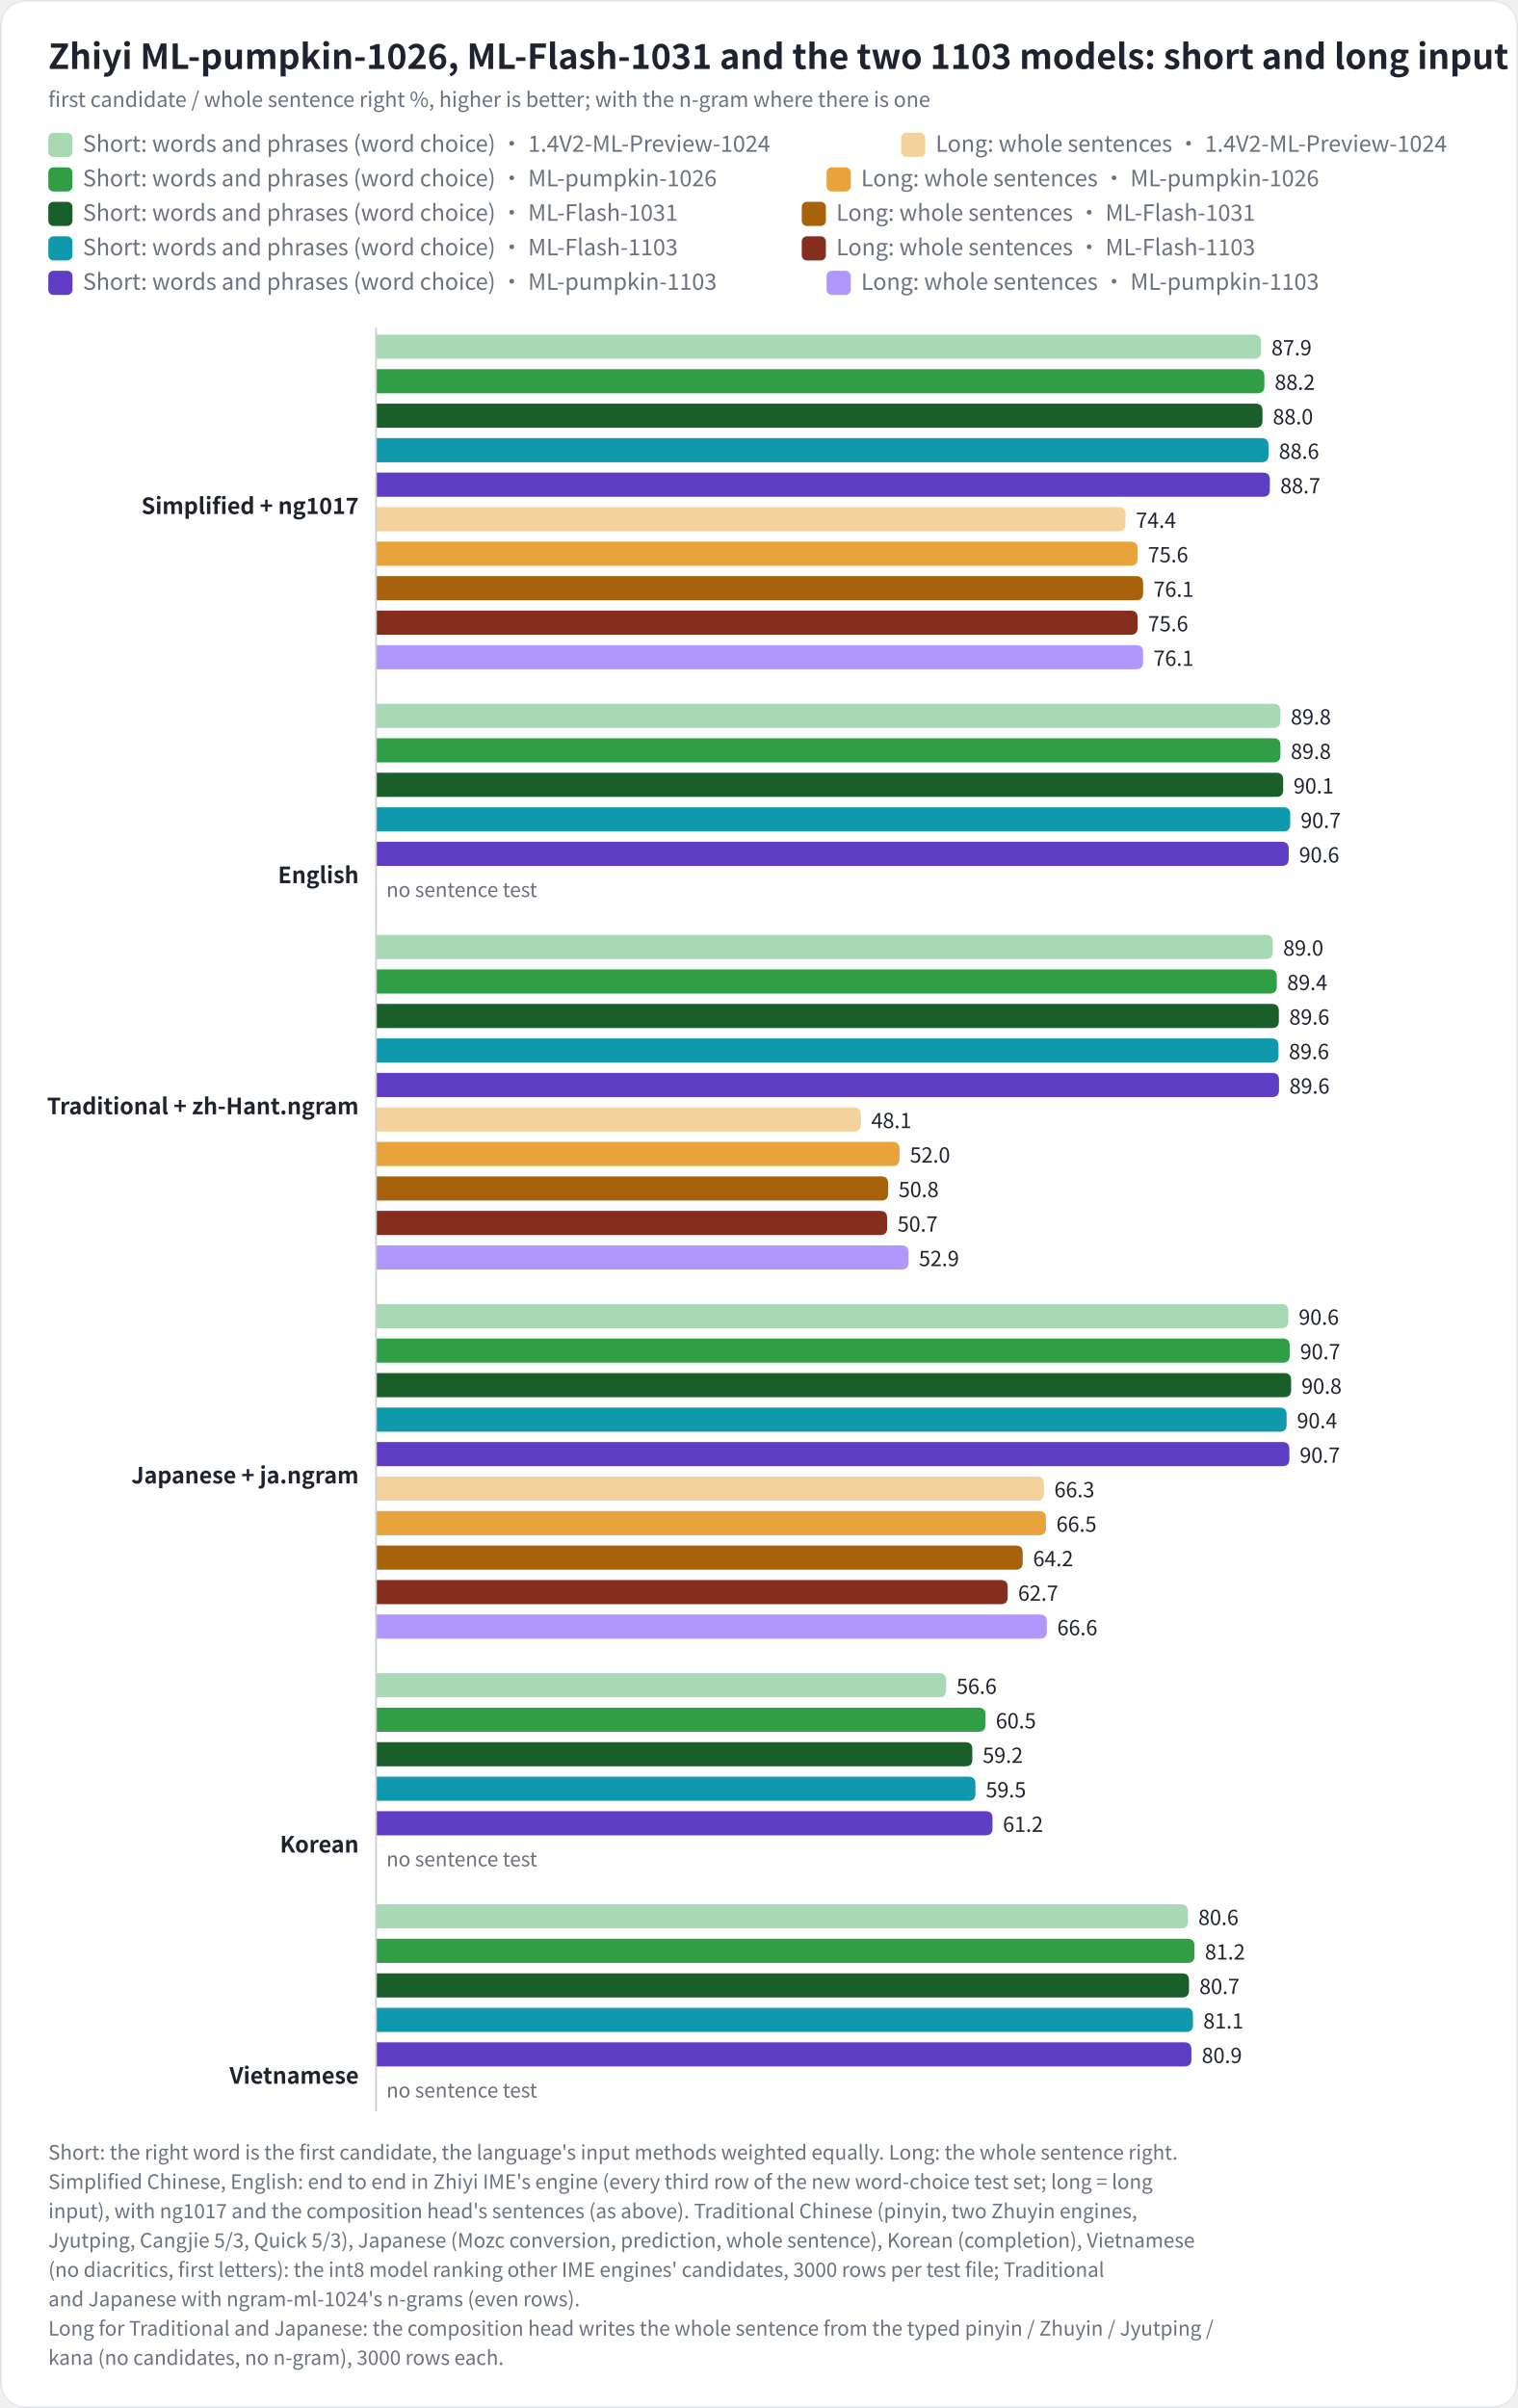
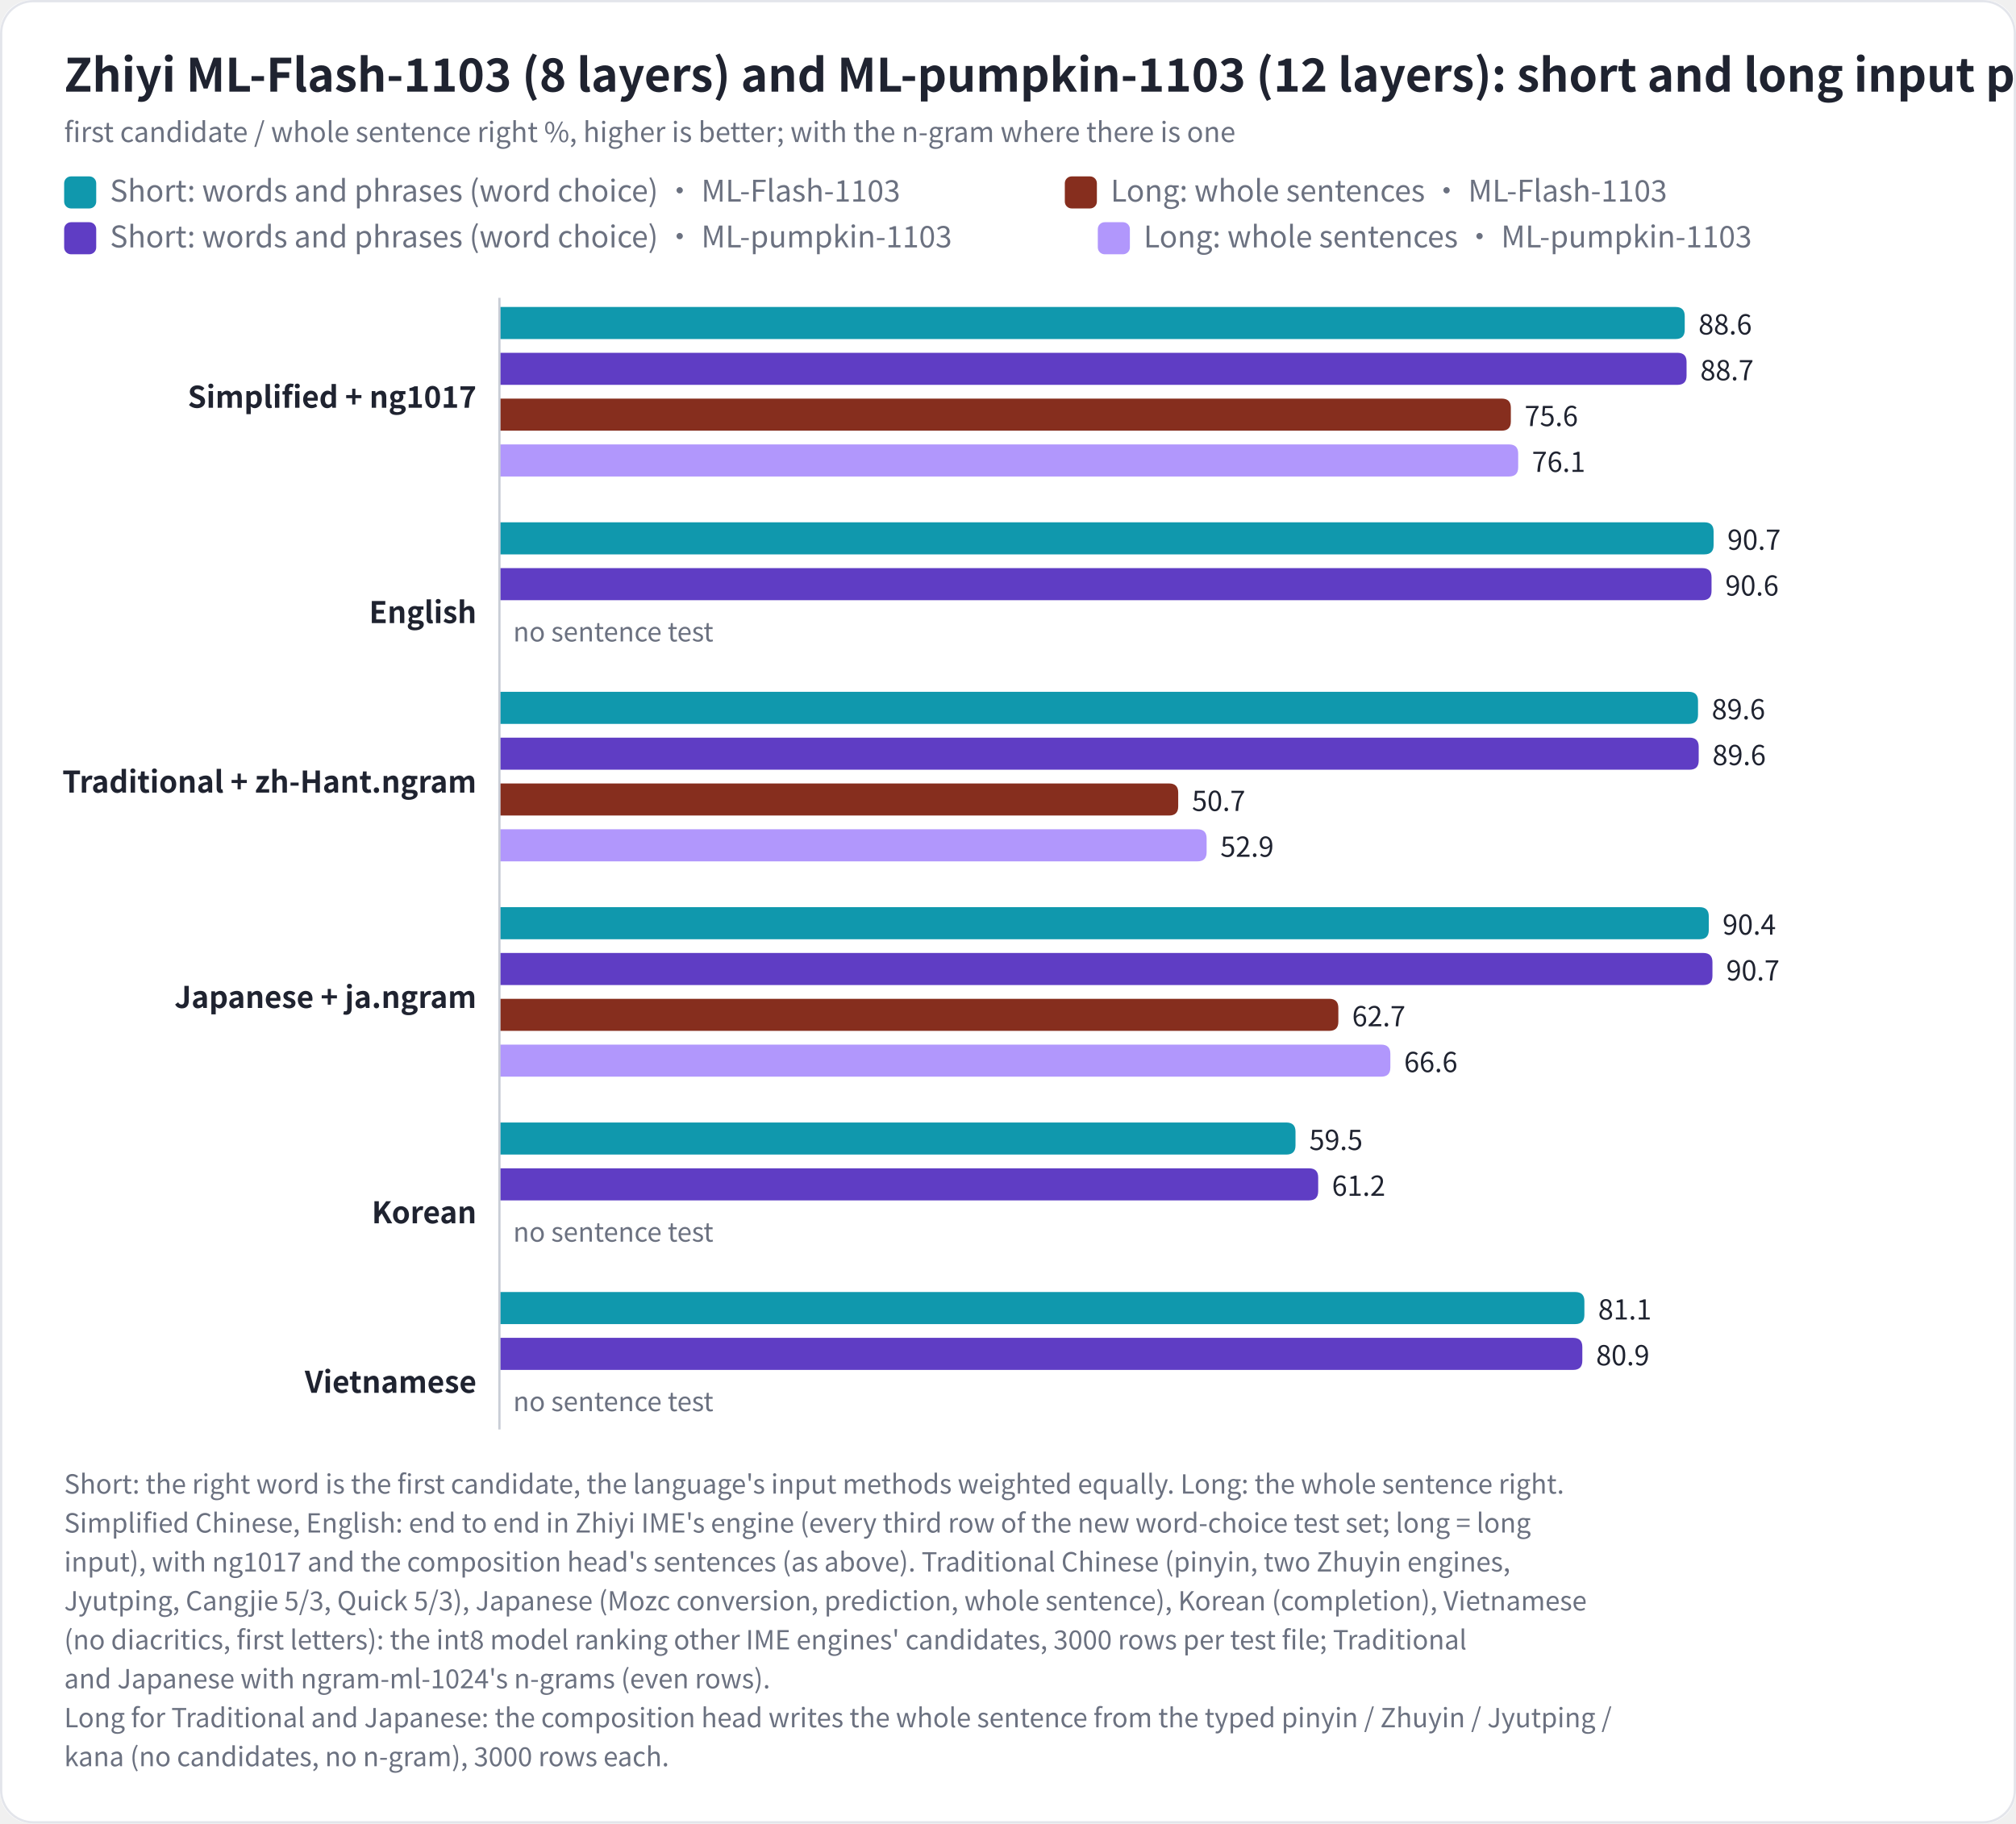
- <svg xmlns="http://www.w3.org/2000/svg" width="880" height="1396" viewBox="0 0 880 1396" font-family="'Microsoft YaHei','PingFang SC','Noto Sans CJK SC','Segoe UI',sans-serif">
-   <rect width="880" height="1396" rx="14" fill="#FFFFFF" />
-   <rect x="0.5" y="0.5" width="879" height="1395" rx="14" fill="none" stroke="#E3E5EB" />
-   <text x="28" y="40" font-size="20" font-weight="700" fill="#1F2330">Zhiyi ML-pumpkin-1026, ML-Flash-1031 and the two 1103 models: short and long input per language</text>
+ <svg xmlns="http://www.w3.org/2000/svg" width="880" height="796" viewBox="0 0 880 796" font-family="'Microsoft YaHei','PingFang SC','Noto Sans CJK SC','Segoe UI',sans-serif">
+   <rect width="880" height="796" rx="14" fill="#FFFFFF" />
+   <rect x="0.5" y="0.5" width="879" height="795" rx="14" fill="none" stroke="#E3E5EB" />
+   <text x="28" y="40" font-size="20" font-weight="700" fill="#1F2330">Zhiyi ML-Flash-1103 (8 layers) and ML-pumpkin-1103 (12 layers): short and long input per language</text>
  <text x="28" y="62" font-size="12" fill="#6B7180">first candidate / whole sentence right %, higher is better; with the n-gram where there is one</text>
-   <rect x="28" y="77" width="14" height="14" rx="3" fill="#A9D8B4" />
-   <text x="48" y="88" font-size="13" fill="#6B7180">Short: words and phrases (word choice) · 1.4V2-ML-Preview-1024</text>
-   <rect x="522.4" y="77" width="14" height="14" rx="3" fill="#F3D29B" />
-   <text x="542.4" y="88" font-size="13" fill="#6B7180">Long: whole sentences · 1.4V2-ML-Preview-1024</text>
-   <rect x="28" y="97" width="14" height="14" rx="3" fill="#2F9E44" />
-   <text x="48" y="108" font-size="13" fill="#6B7180">Short: words and phrases (word choice) · ML-pumpkin-1026</text>
-   <rect x="479.2" y="97" width="14" height="14" rx="3" fill="#E8A33D" />
-   <text x="499.2" y="108" font-size="13" fill="#6B7180">Long: whole sentences · ML-pumpkin-1026</text>
-   <rect x="28" y="117" width="14" height="14" rx="3" fill="#1A5E2A" />
-   <text x="48" y="128" font-size="13" fill="#6B7180">Short: words and phrases (word choice) · ML-Flash-1031</text>
-   <rect x="464.8" y="117" width="14" height="14" rx="3" fill="#A8620C" />
-   <text x="484.8" y="128" font-size="13" fill="#6B7180">Long: whole sentences · ML-Flash-1031</text>
-   <rect x="28" y="137" width="14" height="14" rx="3" fill="#1098AD" />
-   <text x="48" y="148" font-size="13" fill="#6B7180">Short: words and phrases (word choice) · ML-Flash-1103</text>
-   <rect x="464.8" y="137" width="14" height="14" rx="3" fill="#862E1E" />
-   <text x="484.8" y="148" font-size="13" fill="#6B7180">Long: whole sentences · ML-Flash-1103</text>
-   <rect x="28" y="157" width="14" height="14" rx="3" fill="#5F3DC4" />
-   <text x="48" y="168" font-size="13" fill="#6B7180">Short: words and phrases (word choice) · ML-pumpkin-1103</text>
-   <rect x="479.2" y="157" width="14" height="14" rx="3" fill="#B197FC" />
-   <text x="499.2" y="168" font-size="13" fill="#6B7180">Long: whole sentences · ML-pumpkin-1103</text>
-   <text x="208" y="298.0" font-size="13" font-weight="700" text-anchor="end" fill="#1F2330">Simplified + ng1017</text>
-   <path d="M218,194 H727.1 Q731.1,194 731.1,198.0 V204.0 Q731.1,208 727.1,208 H218 Z" fill="#A9D8B4" />
-   <text x="737.1" y="206" font-size="12" fill="#1F2330">87.9</text>
-   <path d="M218,214 H729.0 Q733.0,214 733.0,218.0 V224.0 Q733.0,228 729.0,228 H218 Z" fill="#2F9E44" />
-   <text x="739.0" y="226" font-size="12" fill="#1F2330">88.2</text>
-   <path d="M218,234 H727.9 Q731.9,234 731.9,238.0 V244.0 Q731.9,248 727.9,248 H218 Z" fill="#1A5E2A" />
-   <text x="737.9" y="246" font-size="12" fill="#1F2330">88.0</text>
-   <path d="M218,254 H731.4 Q735.4,254 735.4,258.0 V264.0 Q735.4,268 731.4,268 H218 Z" fill="#1098AD" />
-   <text x="741.4" y="266" font-size="12" fill="#1F2330">88.6</text>
-   <path d="M218,274 H732.2 Q736.2,274 736.2,278.0 V284.0 Q736.2,288 732.2,288 H218 Z" fill="#5F3DC4" />
-   <text x="742.2" y="286" font-size="12" fill="#1F2330">88.7</text>
-   <path d="M218,294 H648.5 Q652.5,294 652.5,298.0 V304.0 Q652.5,308 648.5,308 H218 Z" fill="#F3D29B" />
-   <text x="658.5" y="306" font-size="12" fill="#1F2330">74.4</text>
-   <path d="M218,314 H655.5 Q659.5,314 659.5,318.0 V324.0 Q659.5,328 655.5,328 H218 Z" fill="#E8A33D" />
-   <text x="665.5" y="326" font-size="12" fill="#1F2330">75.6</text>
-   <path d="M218,334 H658.7 Q662.7,334 662.7,338.0 V344.0 Q662.7,348 658.7,348 H218 Z" fill="#A8620C" />
-   <text x="668.7" y="346" font-size="12" fill="#1F2330">76.1</text>
-   <path d="M218,354 H655.5 Q659.5,354 659.5,358.0 V364.0 Q659.5,368 655.5,368 H218 Z" fill="#862E1E" />
-   <text x="665.5" y="366" font-size="12" fill="#1F2330">75.6</text>
-   <path d="M218,374 H658.7 Q662.7,374 662.7,378.0 V384.0 Q662.7,388 658.7,388 H218 Z" fill="#B197FC" />
-   <text x="668.7" y="386" font-size="12" fill="#1F2330">76.1</text>
-   <text x="208" y="512.0" font-size="13" font-weight="700" text-anchor="end" fill="#1F2330">English</text>
-   <path d="M218,408 H738.3 Q742.3,408 742.3,412.0 V418.0 Q742.3,422 738.3,422 H218 Z" fill="#A9D8B4" />
-   <text x="748.3" y="420" font-size="12" fill="#1F2330">89.8</text>
-   <path d="M218,428 H738.3 Q742.3,428 742.3,432.0 V438.0 Q742.3,442 738.3,442 H218 Z" fill="#2F9E44" />
-   <text x="748.3" y="440" font-size="12" fill="#1F2330">89.8</text>
-   <path d="M218,448 H739.9 Q743.9,448 743.9,452.0 V458.0 Q743.9,462 739.9,462 H218 Z" fill="#1A5E2A" />
-   <text x="749.9" y="460" font-size="12" fill="#1F2330">90.1</text>
-   <path d="M218,468 H744.0 Q748.0,468 748.0,472.0 V478.0 Q748.0,482 744.0,482 H218 Z" fill="#1098AD" />
-   <text x="754.0" y="480" font-size="12" fill="#1F2330">90.7</text>
-   <path d="M218,488 H743.1 Q747.1,488 747.1,492.0 V498.0 Q747.1,502 743.1,502 H218 Z" fill="#5F3DC4" />
-   <text x="753.1" y="500" font-size="12" fill="#1F2330">90.6</text>
-   <text x="224" y="520" font-size="11.5" fill="#6B7180">no sentence test</text>
-   <text x="208" y="646.0" font-size="13" font-weight="700" text-anchor="end" fill="#1F2330">Traditional + zh-Hant.ngram</text>
-   <path d="M218,542 H733.9 Q737.9,542 737.9,546.0 V552.0 Q737.9,556 733.9,556 H218 Z" fill="#A9D8B4" />
-   <text x="743.9" y="554" font-size="12" fill="#1F2330">89.0</text>
-   <path d="M218,562 H736.2 Q740.2,562 740.2,566.0 V572.0 Q740.2,576 736.2,576 H218 Z" fill="#2F9E44" />
-   <text x="746.2" y="574" font-size="12" fill="#1F2330">89.4</text>
-   <path d="M218,582 H737.4 Q741.4,582 741.4,586.0 V592.0 Q741.4,596 737.4,596 H218 Z" fill="#1A5E2A" />
-   <text x="747.4" y="594" font-size="12" fill="#1F2330">89.6</text>
-   <path d="M218,602 H737.2 Q741.2,602 741.2,606.0 V612.0 Q741.2,616 737.2,616 H218 Z" fill="#1098AD" />
-   <text x="747.2" y="614" font-size="12" fill="#1F2330">89.6</text>
-   <path d="M218,622 H737.5 Q741.5,622 741.5,626.0 V632.0 Q741.5,636 737.5,636 H218 Z" fill="#5F3DC4" />
-   <text x="747.5" y="634" font-size="12" fill="#1F2330">89.6</text>
-   <path d="M218,642 H495.1 Q499.1,642 499.1,646.0 V652.0 Q499.1,656 495.1,656 H218 Z" fill="#F3D29B" />
-   <text x="505.1" y="654" font-size="12" fill="#1F2330">48.1</text>
-   <path d="M218,662 H517.5 Q521.5,662 521.5,666.0 V672.0 Q521.5,676 517.5,676 H218 Z" fill="#E8A33D" />
-   <text x="527.5" y="674" font-size="12" fill="#1F2330">52.0</text>
-   <path d="M218,682 H510.9 Q514.9,682 514.9,686.0 V692.0 Q514.9,696 510.9,696 H218 Z" fill="#A8620C" />
-   <text x="520.9" y="694" font-size="12" fill="#1F2330">50.8</text>
-   <path d="M218,702 H510.3 Q514.3,702 514.3,706.0 V712.0 Q514.3,716 510.3,716 H218 Z" fill="#862E1E" />
-   <text x="520.3" y="714" font-size="12" fill="#1F2330">50.7</text>
-   <path d="M218,722 H522.7 Q526.7,722 526.7,726.0 V732.0 Q526.7,736 522.7,736 H218 Z" fill="#B197FC" />
-   <text x="532.7" y="734" font-size="12" fill="#1F2330">52.9</text>
-   <text x="208" y="860.0" font-size="13" font-weight="700" text-anchor="end" fill="#1F2330">Japanese + ja.ngram</text>
-   <path d="M218,756 H742.9 Q746.9,756 746.9,760.0 V766.0 Q746.9,770 742.9,770 H218 Z" fill="#A9D8B4" />
-   <text x="752.9" y="768" font-size="12" fill="#1F2330">90.6</text>
-   <path d="M218,776 H743.7 Q747.7,776 747.7,780.0 V786.0 Q747.7,790 743.7,790 H218 Z" fill="#2F9E44" />
-   <text x="753.7" y="788" font-size="12" fill="#1F2330">90.7</text>
-   <path d="M218,796 H744.5 Q748.5,796 748.5,800.0 V806.0 Q748.5,810 744.5,810 H218 Z" fill="#1A5E2A" />
-   <text x="754.5" y="808" font-size="12" fill="#1F2330">90.8</text>
-   <path d="M218,816 H741.9 Q745.9,816 745.9,820.0 V826.0 Q745.9,830 741.9,830 H218 Z" fill="#1098AD" />
-   <text x="751.9" y="828" font-size="12" fill="#1F2330">90.4</text>
-   <path d="M218,836 H743.5 Q747.5,836 747.5,840.0 V846.0 Q747.5,850 743.5,850 H218 Z" fill="#5F3DC4" />
-   <text x="753.5" y="848" font-size="12" fill="#1F2330">90.7</text>
-   <path d="M218,856 H601.2 Q605.2,856 605.2,860.0 V866.0 Q605.2,870 601.2,870 H218 Z" fill="#F3D29B" />
-   <text x="611.2" y="868" font-size="12" fill="#1F2330">66.3</text>
-   <path d="M218,876 H602.4 Q606.4,876 606.4,880.0 V886.0 Q606.4,890 602.4,890 H218 Z" fill="#E8A33D" />
-   <text x="612.4" y="888" font-size="12" fill="#1F2330">66.5</text>
-   <path d="M218,896 H588.9 Q592.9,896 592.9,900.0 V906.0 Q592.9,910 588.9,910 H218 Z" fill="#A8620C" />
-   <text x="598.9" y="908" font-size="12" fill="#1F2330">64.2</text>
-   <path d="M218,916 H580.2 Q584.2,916 584.2,920.0 V926.0 Q584.2,930 580.2,930 H218 Z" fill="#862E1E" />
-   <text x="590.2" y="928" font-size="12" fill="#1F2330">62.7</text>
-   <path d="M218,936 H602.9 Q606.9,936 606.9,940.0 V946.0 Q606.9,950 602.9,950 H218 Z" fill="#B197FC" />
-   <text x="612.9" y="948" font-size="12" fill="#1F2330">66.6</text>
-   <text x="208" y="1074.0" font-size="13" font-weight="700" text-anchor="end" fill="#1F2330">Korean</text>
-   <path d="M218,970 H544.5 Q548.5,970 548.5,974.0 V980.0 Q548.5,984 544.5,984 H218 Z" fill="#A9D8B4" />
-   <text x="554.5" y="982" font-size="12" fill="#1F2330">56.6</text>
-   <path d="M218,990 H567.3 Q571.3,990 571.3,994.0 V1000.0 Q571.3,1004 567.3,1004 H218 Z" fill="#2F9E44" />
-   <text x="577.3" y="1002" font-size="12" fill="#1F2330">60.5</text>
-   <path d="M218,1010 H559.7 Q563.7,1010 563.7,1014.0 V1020.0 Q563.7,1024 559.7,1024 H218 Z" fill="#1A5E2A" />
-   <text x="569.7" y="1022" font-size="12" fill="#1F2330">59.2</text>
-   <path d="M218,1030 H561.5 Q565.5,1030 565.5,1034.0 V1040.0 Q565.5,1044 561.5,1044 H218 Z" fill="#1098AD" />
-   <text x="571.5" y="1042" font-size="12" fill="#1F2330">59.5</text>
-   <path d="M218,1050 H571.4 Q575.4,1050 575.4,1054.0 V1060.0 Q575.4,1064 571.4,1064 H218 Z" fill="#5F3DC4" />
-   <text x="581.4" y="1062" font-size="12" fill="#1F2330">61.2</text>
-   <text x="224" y="1082" font-size="11.5" fill="#6B7180">no sentence test</text>
-   <text x="208" y="1208.0" font-size="13" font-weight="700" text-anchor="end" fill="#1F2330">Vietnamese</text>
-   <path d="M218,1104 H684.7 Q688.7,1104 688.7,1108.0 V1114.0 Q688.7,1118 684.7,1118 H218 Z" fill="#A9D8B4" />
-   <text x="694.7" y="1116" font-size="12" fill="#1F2330">80.6</text>
-   <path d="M218,1124 H688.5 Q692.5,1124 692.5,1128.0 V1134.0 Q692.5,1138 688.5,1138 H218 Z" fill="#2F9E44" />
-   <text x="698.5" y="1136" font-size="12" fill="#1F2330">81.2</text>
-   <path d="M218,1144 H685.3 Q689.3,1144 689.3,1148.0 V1154.0 Q689.3,1158 685.3,1158 H218 Z" fill="#1A5E2A" />
-   <text x="695.3" y="1156" font-size="12" fill="#1F2330">80.7</text>
-   <path d="M218,1164 H687.6 Q691.6,1164 691.6,1168.0 V1174.0 Q691.6,1178 687.6,1178 H218 Z" fill="#1098AD" />
-   <text x="697.6" y="1176" font-size="12" fill="#1F2330">81.1</text>
-   <path d="M218,1184 H686.7 Q690.7,1184 690.7,1188.0 V1194.0 Q690.7,1198 686.7,1198 H218 Z" fill="#5F3DC4" />
-   <text x="696.7" y="1196" font-size="12" fill="#1F2330">80.9</text>
-   <text x="224" y="1216" font-size="11.5" fill="#6B7180">no sentence test</text>
-   <line x1="218" y1="190" x2="218" y2="1224" stroke="#C9CDD6" />
-   <text x="28" y="1252" font-size="11.5" fill="#6B7180">Short: the right word is the first candidate, the language's input methods weighted equally. Long: the whole sentence right.</text>
-   <text x="28" y="1269" font-size="11.5" fill="#6B7180">Simplified Chinese, English: end to end in Zhiyi IME's engine (every third row of the new word-choice test set; long = long</text>
-   <text x="28" y="1286" font-size="11.5" fill="#6B7180">input), with ng1017 and the composition head's sentences (as above). Traditional Chinese (pinyin, two Zhuyin engines,</text>
-   <text x="28" y="1303" font-size="11.5" fill="#6B7180">Jyutping, Cangjie 5/3, Quick 5/3), Japanese (Mozc conversion, prediction, whole sentence), Korean (completion), Vietnamese</text>
-   <text x="28" y="1320" font-size="11.5" fill="#6B7180">(no diacritics, first letters): the int8 model ranking other IME engines' candidates, 3000 rows per test file; Traditional</text>
-   <text x="28" y="1337" font-size="11.5" fill="#6B7180">and Japanese with ngram-ml-1024's n-grams (even rows).</text>
-   <text x="28" y="1354" font-size="11.5" fill="#6B7180">Long for Traditional and Japanese: the composition head writes the whole sentence from the typed pinyin / Zhuyin / Jyutping /</text>
-   <text x="28" y="1371" font-size="11.5" fill="#6B7180">kana (no candidates, no n-gram), 3000 rows each.</text>
+   <rect x="28" y="77" width="14" height="14" rx="3" fill="#1098AD" />
+   <text x="48" y="88" font-size="13" fill="#6B7180">Short: words and phrases (word choice) · ML-Flash-1103</text>
+   <rect x="464.8" y="77" width="14" height="14" rx="3" fill="#862E1E" />
+   <text x="484.8" y="88" font-size="13" fill="#6B7180">Long: whole sentences · ML-Flash-1103</text>
+   <rect x="28" y="97" width="14" height="14" rx="3" fill="#5F3DC4" />
+   <text x="48" y="108" font-size="13" fill="#6B7180">Short: words and phrases (word choice) · ML-pumpkin-1103</text>
+   <rect x="479.2" y="97" width="14" height="14" rx="3" fill="#B197FC" />
+   <text x="499.2" y="108" font-size="13" fill="#6B7180">Long: whole sentences · ML-pumpkin-1103</text>
+   <text x="208" y="178.0" font-size="13" font-weight="700" text-anchor="end" fill="#1F2330">Simplified + ng1017</text>
+   <path d="M218,134 H731.4 Q735.4,134 735.4,138.0 V144.0 Q735.4,148 731.4,148 H218 Z" fill="#1098AD" />
+   <text x="741.4" y="146" font-size="12" fill="#1F2330">88.6</text>
+   <path d="M218,154 H732.2 Q736.2,154 736.2,158.0 V164.0 Q736.2,168 732.2,168 H218 Z" fill="#5F3DC4" />
+   <text x="742.2" y="166" font-size="12" fill="#1F2330">88.7</text>
+   <path d="M218,174 H655.5 Q659.5,174 659.5,178.0 V184.0 Q659.5,188 655.5,188 H218 Z" fill="#862E1E" />
+   <text x="665.5" y="186" font-size="12" fill="#1F2330">75.6</text>
+   <path d="M218,194 H658.7 Q662.7,194 662.7,198.0 V204.0 Q662.7,208 658.7,208 H218 Z" fill="#B197FC" />
+   <text x="668.7" y="206" font-size="12" fill="#1F2330">76.1</text>
+   <text x="208" y="272.0" font-size="13" font-weight="700" text-anchor="end" fill="#1F2330">English</text>
+   <path d="M218,228 H744.0 Q748.0,228 748.0,232.0 V238.0 Q748.0,242 744.0,242 H218 Z" fill="#1098AD" />
+   <text x="754.0" y="240" font-size="12" fill="#1F2330">90.7</text>
+   <path d="M218,248 H743.1 Q747.1,248 747.1,252.0 V258.0 Q747.1,262 743.1,262 H218 Z" fill="#5F3DC4" />
+   <text x="753.1" y="260" font-size="12" fill="#1F2330">90.6</text>
+   <text x="224" y="280" font-size="11.5" fill="#6B7180">no sentence test</text>
+   <text x="208" y="346.0" font-size="13" font-weight="700" text-anchor="end" fill="#1F2330">Traditional + zh-Hant.ngram</text>
+   <path d="M218,302 H737.2 Q741.2,302 741.2,306.0 V312.0 Q741.2,316 737.2,316 H218 Z" fill="#1098AD" />
+   <text x="747.2" y="314" font-size="12" fill="#1F2330">89.6</text>
+   <path d="M218,322 H737.5 Q741.5,322 741.5,326.0 V332.0 Q741.5,336 737.5,336 H218 Z" fill="#5F3DC4" />
+   <text x="747.5" y="334" font-size="12" fill="#1F2330">89.6</text>
+   <path d="M218,342 H510.3 Q514.3,342 514.3,346.0 V352.0 Q514.3,356 510.3,356 H218 Z" fill="#862E1E" />
+   <text x="520.3" y="354" font-size="12" fill="#1F2330">50.7</text>
+   <path d="M218,362 H522.7 Q526.7,362 526.7,366.0 V372.0 Q526.7,376 522.7,376 H218 Z" fill="#B197FC" />
+   <text x="532.7" y="374" font-size="12" fill="#1F2330">52.9</text>
+   <text x="208" y="440.0" font-size="13" font-weight="700" text-anchor="end" fill="#1F2330">Japanese + ja.ngram</text>
+   <path d="M218,396 H741.9 Q745.9,396 745.9,400.0 V406.0 Q745.9,410 741.9,410 H218 Z" fill="#1098AD" />
+   <text x="751.9" y="408" font-size="12" fill="#1F2330">90.4</text>
+   <path d="M218,416 H743.5 Q747.5,416 747.5,420.0 V426.0 Q747.5,430 743.5,430 H218 Z" fill="#5F3DC4" />
+   <text x="753.5" y="428" font-size="12" fill="#1F2330">90.7</text>
+   <path d="M218,436 H580.2 Q584.2,436 584.2,440.0 V446.0 Q584.2,450 580.2,450 H218 Z" fill="#862E1E" />
+   <text x="590.2" y="448" font-size="12" fill="#1F2330">62.7</text>
+   <path d="M218,456 H602.9 Q606.9,456 606.9,460.0 V466.0 Q606.9,470 602.9,470 H218 Z" fill="#B197FC" />
+   <text x="612.9" y="468" font-size="12" fill="#1F2330">66.6</text>
+   <text x="208" y="534.0" font-size="13" font-weight="700" text-anchor="end" fill="#1F2330">Korean</text>
+   <path d="M218,490 H561.5 Q565.5,490 565.5,494.0 V500.0 Q565.5,504 561.5,504 H218 Z" fill="#1098AD" />
+   <text x="571.5" y="502" font-size="12" fill="#1F2330">59.5</text>
+   <path d="M218,510 H571.4 Q575.4,510 575.4,514.0 V520.0 Q575.4,524 571.4,524 H218 Z" fill="#5F3DC4" />
+   <text x="581.4" y="522" font-size="12" fill="#1F2330">61.2</text>
+   <text x="224" y="542" font-size="11.5" fill="#6B7180">no sentence test</text>
+   <text x="208" y="608.0" font-size="13" font-weight="700" text-anchor="end" fill="#1F2330">Vietnamese</text>
+   <path d="M218,564 H687.6 Q691.6,564 691.6,568.0 V574.0 Q691.6,578 687.6,578 H218 Z" fill="#1098AD" />
+   <text x="697.6" y="576" font-size="12" fill="#1F2330">81.1</text>
+   <path d="M218,584 H686.7 Q690.7,584 690.7,588.0 V594.0 Q690.7,598 686.7,598 H218 Z" fill="#5F3DC4" />
+   <text x="696.7" y="596" font-size="12" fill="#1F2330">80.9</text>
+   <text x="224" y="616" font-size="11.5" fill="#6B7180">no sentence test</text>
+   <line x1="218" y1="130" x2="218" y2="624" stroke="#C9CDD6" />
+   <text x="28" y="652" font-size="11.5" fill="#6B7180">Short: the right word is the first candidate, the language's input methods weighted equally. Long: the whole sentence right.</text>
+   <text x="28" y="669" font-size="11.5" fill="#6B7180">Simplified Chinese, English: end to end in Zhiyi IME's engine (every third row of the new word-choice test set; long = long</text>
+   <text x="28" y="686" font-size="11.5" fill="#6B7180">input), with ng1017 and the composition head's sentences (as above). Traditional Chinese (pinyin, two Zhuyin engines,</text>
+   <text x="28" y="703" font-size="11.5" fill="#6B7180">Jyutping, Cangjie 5/3, Quick 5/3), Japanese (Mozc conversion, prediction, whole sentence), Korean (completion), Vietnamese</text>
+   <text x="28" y="720" font-size="11.5" fill="#6B7180">(no diacritics, first letters): the int8 model ranking other IME engines' candidates, 3000 rows per test file; Traditional</text>
+   <text x="28" y="737" font-size="11.5" fill="#6B7180">and Japanese with ngram-ml-1024's n-grams (even rows).</text>
+   <text x="28" y="754" font-size="11.5" fill="#6B7180">Long for Traditional and Japanese: the composition head writes the whole sentence from the typed pinyin / Zhuyin / Jyutping /</text>
+   <text x="28" y="771" font-size="11.5" fill="#6B7180">kana (no candidates, no n-gram), 3000 rows each.</text>
</svg>
